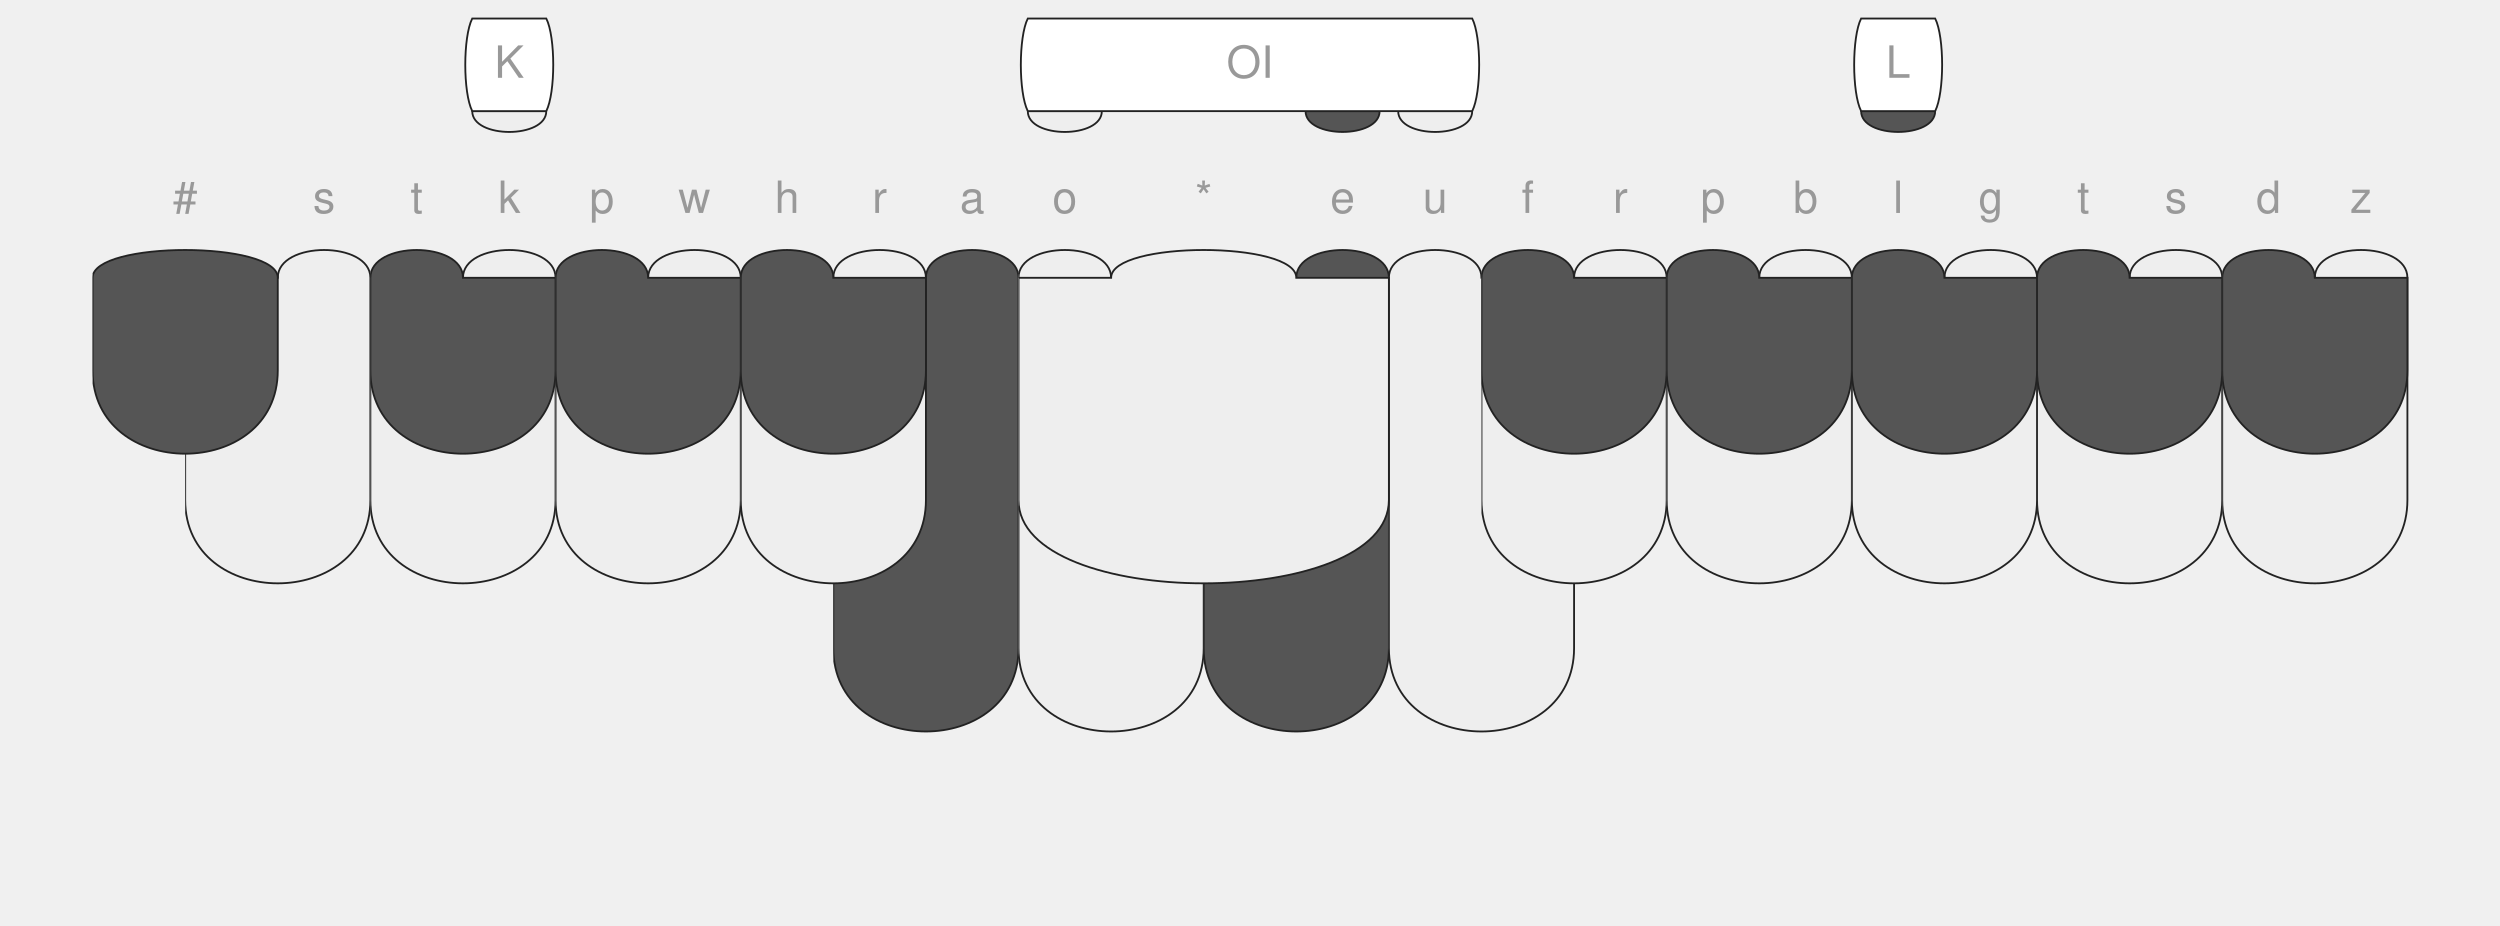
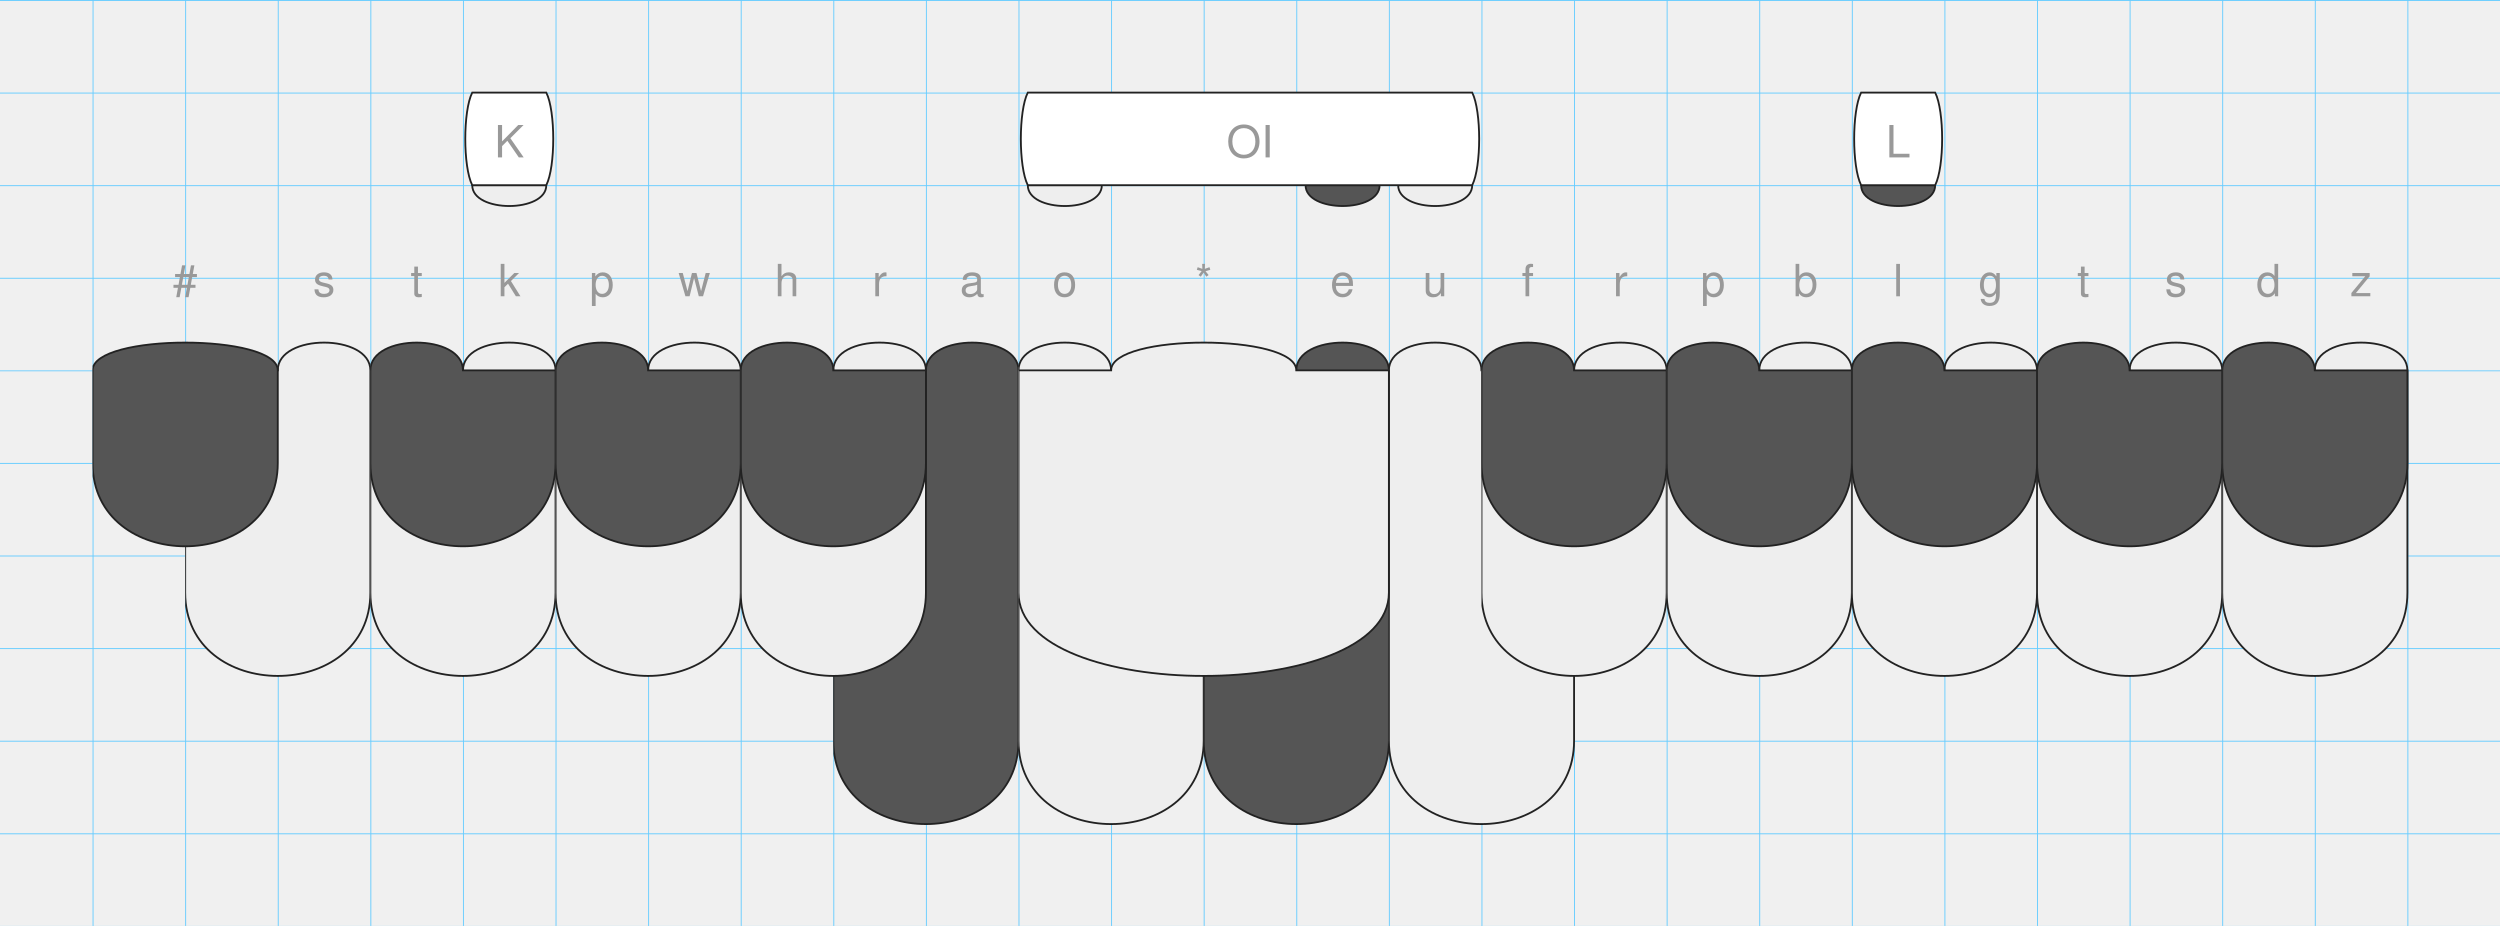
<svg xmlns="http://www.w3.org/2000/svg" xmlns:xlink="http://www.w3.org/1999/xlink" version="1.1" baseProfile="full" viewBox="0 0 1350 500">
  <style type="text/css">
-     .stroked {
+     .rule-line {
+   stroke-width: 1;
+   stroke: #66CCFF;
+ }
+ 
+ .stroked {
  stroke-width: 1;
  stroke: #222;
}

.darkFill {
  fill: #555;
}

.lightFill {
  fill: #eee;
}

.whiteFill {
  fill: #fff;
}

.buttonLabel {
  text-anchor: middle;
  text-transform: capitalize;
  font-family: Helvetica, Arial, sans-serif;
  font-size: 24px;
  fill: #999;
}

svg {
  /* border: 1px dotted white; */
}

  </style>
+   <symbol id="vertical-rule">
+     <path d="M0 0 V 10000" />
+   </symbol>
+   <use xlink:href="#vertical-rule" transform="translate(50)" class="rule-line" />
+   <use xlink:href="#vertical-rule" transform="translate(100)" class="rule-line" />
+   <use xlink:href="#vertical-rule" transform="translate(150)" class="rule-line" />
+   <use xlink:href="#vertical-rule" transform="translate(200)" class="rule-line" />
+   <use xlink:href="#vertical-rule" transform="translate(250)" class="rule-line" />
+   <use xlink:href="#vertical-rule" transform="translate(300)" class="rule-line" />
+   <use xlink:href="#vertical-rule" transform="translate(350)" class="rule-line" />
+   <use xlink:href="#vertical-rule" transform="translate(400)" class="rule-line" />
+   <use xlink:href="#vertical-rule" transform="translate(450)" class="rule-line" />
+   <use xlink:href="#vertical-rule" transform="translate(500)" class="rule-line" />
+   <use xlink:href="#vertical-rule" transform="translate(550)" class="rule-line" />
+   <use xlink:href="#vertical-rule" transform="translate(600)" class="rule-line" />
+   <use xlink:href="#vertical-rule" transform="translate(650)" class="rule-line" />
+   <use xlink:href="#vertical-rule" transform="translate(700)" class="rule-line" />
+   <use xlink:href="#vertical-rule" transform="translate(750)" class="rule-line" />
+   <use xlink:href="#vertical-rule" transform="translate(800)" class="rule-line" />
+   <use xlink:href="#vertical-rule" transform="translate(850)" class="rule-line" />
+   <use xlink:href="#vertical-rule" transform="translate(900)" class="rule-line" />
+   <use xlink:href="#vertical-rule" transform="translate(950)" class="rule-line" />
+   <use xlink:href="#vertical-rule" transform="translate(1000)" class="rule-line" />
+   <use xlink:href="#vertical-rule" transform="translate(1050)" class="rule-line" />
+   <use xlink:href="#vertical-rule" transform="translate(1100)" class="rule-line" />
+   <use xlink:href="#vertical-rule" transform="translate(1150)" class="rule-line" />
+   <use xlink:href="#vertical-rule" transform="translate(1200)" class="rule-line" />
+   <use xlink:href="#vertical-rule" transform="translate(1250)" class="rule-line" />
+   <use xlink:href="#vertical-rule" transform="translate(1300)" class="rule-line" />
+   <symbol id="horizontal-rule">
+     <path d="M0 0 H 10000" />
+   </symbol>
+   <use xlink:href="#horizontal-rule" transform="translate(0 0)" class="rule-line" />
+   <use xlink:href="#horizontal-rule" transform="translate(0 50)" class="rule-line" />
+   <use xlink:href="#horizontal-rule" transform="translate(0 100)" class="rule-line" />
+   <use xlink:href="#horizontal-rule" transform="translate(0 150)" class="rule-line" />
+   <use xlink:href="#horizontal-rule" transform="translate(0 200)" class="rule-line" />
+   <use xlink:href="#horizontal-rule" transform="translate(0 250)" class="rule-line" />
+   <use xlink:href="#horizontal-rule" transform="translate(0 300)" class="rule-line" />
+   <use xlink:href="#horizontal-rule" transform="translate(0 350)" class="rule-line" />
+   <use xlink:href="#horizontal-rule" transform="translate(0 400)" class="rule-line" />
+   <use xlink:href="#horizontal-rule" transform="translate(0 450)" class="rule-line" />
+   <use xlink:href="#horizontal-rule" transform="translate(0 500)" class="rule-line" />
  <symbol id="topRowPath">
    <path d="M 0.0 100 C 0.0 80.0 50.0 80.0 50.0 100 L 100.0 100 L 100.0 150 C 100.0 210.0 0.0 210.0 0.0 150 z" />
  </symbol>
  <symbol id="bottomRowPath">
    <path d="M 0.0 100 L 50.0 100 C 50.0 80.0 100.0 80.0 100.0 100 L 100.0 220 C 100.0 280.0 0.0 280.0 0.0 220 z" />
  </symbol>
  <symbol id="thumbFirstPath">
    <path d="M 0.0 100 L 50.0 100 C 50.0 80.0 100.0 80.0 100.0 100 L 100.0 300 C 100.0 360.0 0.0 360.0 0.0 300 z" />
  </symbol>
  <symbol id="thumbSecondPath">
    <path d="M 0.0 100 C 0.0 80.0 50.0 80.0 50.0 100 L 100.0 100 L 100.0 300 C 100.0 360.0 0.0 360.0 0.0 300 z" />
  </symbol>
  <symbol id="starKeyPath">
    <path d="M 0.0 100 L 50.0 100 C 50.0 80.0 150.0 80.0 150.0 100 L 200.0 100 L 200.0 220 C 200.0 280.0 0.0 280.0 0.0 220 z" />
  </symbol>
  <symbol id="numberKeyPath">
    <path d="M 0.0 100 C 0.0 80.0 100.0 80.0 100.0 100 L 100.0 150 C 100.0 210.0 0.0 210.0 0.0 150 z" />
  </symbol>
  <symbol id="matcher-width-1">
    <path d="M 5.0 100 L 45.0 100 C 45.0 115.0 5.0 115.0 5.0 100 z" />
  </symbol>
  <symbol id="matcher-width-2">
    <path d="M 5.0 100 L 95.0 100 C 95.0 115.0 5.0 115.0 5.0 100 z" />
  </symbol>
  <symbol id="span-width-1">
    <path d="M 5.0 100 L 45.0 100 C 50.0 110 50.0 140 45.0 150 L 5.0 150 C  0 140 0 110 5.0 100 z" />
  </symbol>
  <symbol id="span-width-2">
    <path d="M 5.0 100 L 95.0 100 C 100.0 110 100.0 140 95.0 150 L 5.0 150 C  0 140 0 110 5.0 100 z" />
  </symbol>
  <symbol id="span-width-3">
    <path d="M 5.0 100 L 145.0 100 C 150.0 110 150.0 140 145.0 150 L 5.0 150 C  0 140 0 110 5.0 100 z" />
  </symbol>
  <symbol id="span-width-4">
    <path d="M 5.0 100 L 195.0 100 C 200.0 110 200.0 140 195.0 150 L 5.0 150 C  0 140 0 110 5.0 100 z" />
  </symbol>
  <symbol id="span-width-5">
    <path d="M 5.0 100 L 245.0 100 C 250.0 110 250.0 140 245.0 150 L 5.0 150 C  0 140 0 110 5.0 100 z" />
  </symbol>
  <symbol id="span-width-6">
    <path d="M 5.0 100 L 295.0 100 C 300.0 110 300.0 140 295.0 150 L 5.0 150 C  0 140 0 110 5.0 100 z" />
  </symbol>
  <symbol id="span-width-7">
    <path d="M 5.0 100 L 345.0 100 C 350.0 110 350.0 140 345.0 150 L 5.0 150 C  0 140 0 110 5.0 100 z" />
  </symbol>
  <symbol id="span-width-8">
    <path d="M 5.0 100 L 395.0 100 C 400.0 110 400.0 140 395.0 150 L 5.0 150 C  0 140 0 110 5.0 100 z" />
  </symbol>
  <symbol id="span-width-9">
    <path d="M 5.0 100 L 445.0 100 C 450.0 110 450.0 140 445.0 150 L 5.0 150 C  0 140 0 110 5.0 100 z" />
  </symbol>
  <symbol id="span-width-10">
    <path d="M 5.0 100 L 495.0 100 C 500.0 110 500.0 140 495.0 150 L 5.0 150 C  0 140 0 110 5.0 100 z" />
  </symbol>
  <symbol id="span-width-11">
    <path d="M 5.0 100 L 545.0 100 C 550.0 110 550.0 140 545.0 150 L 5.0 150 C  0 140 0 110 5.0 100 z" />
  </symbol>
  <symbol id="span-width-12">
    <path d="M 5.0 100 L 595.0 100 C 600.0 110 600.0 140 595.0 150 L 5.0 150 C  0 140 0 110 5.0 100 z" />
  </symbol>
  <symbol id="span-width-13">
    <path d="M 5.0 100 L 645.0 100 C 650.0 110 650.0 140 645.0 150 L 5.0 150 C  0 140 0 110 5.0 100 z" />
  </symbol>
  <symbol id="span-width-14">
    <path d="M 5.0 100 L 695.0 100 C 700.0 110 700.0 140 695.0 150 L 5.0 150 C  0 140 0 110 5.0 100 z" />
  </symbol>
  <symbol id="span-width-15">
    <path d="M 5.0 100 L 745.0 100 C 750.0 110 750.0 140 745.0 150 L 5.0 150 C  0 140 0 110 5.0 100 z" />
  </symbol>
-   <g transform="translate(100)">
-     <use xlink:href="#thumbFirstPath" x="350.0" y="50" class="stroked darkFill" />
-     <use xlink:href="#thumbSecondPath" x="450.0" y="50" class="stroked lightFill" />
-     <use xlink:href="#thumbFirstPath" x="550.0" y="50" class="stroked darkFill" />
-     <use xlink:href="#thumbSecondPath" x="650.0" y="50" class="stroked lightFill" />
-     <use xlink:href="#bottomRowPath" x="0" y="50" class="stroked lightFill" />
-     <use xlink:href="#bottomRowPath" x="100" y="50" class="stroked lightFill" />
-     <use xlink:href="#bottomRowPath" x="200" y="50" class="stroked lightFill" />
-     <use xlink:href="#bottomRowPath" x="300" y="50" class="stroked lightFill" />
-     <use xlink:href="#starKeyPath" x="450.0" y="50" class="stroked lightFill" />
-     <use xlink:href="#bottomRowPath" x="700" y="50" class="stroked lightFill" />
-     <use xlink:href="#bottomRowPath" x="800" y="50" class="stroked lightFill" />
-     <use xlink:href="#bottomRowPath" x="900" y="50" class="stroked lightFill" />
-     <use xlink:href="#bottomRowPath" x="1000" y="50" class="stroked lightFill" />
-     <use xlink:href="#bottomRowPath" x="1100" y="50" class="stroked lightFill" />
-     <use xlink:href="#numberKeyPath" x="-50.0" y="50" class="stroked darkFill" />
-     <use xlink:href="#topRowPath" x="100" y="50" class="stroked darkFill" />
-     <use xlink:href="#topRowPath" x="200" y="50" class="stroked darkFill" />
-     <use xlink:href="#topRowPath" x="300" y="50" class="stroked darkFill" />
-     <use xlink:href="#topRowPath" x="700" y="50" class="stroked darkFill" />
-     <use xlink:href="#topRowPath" x="800" y="50" class="stroked darkFill" />
-     <use xlink:href="#topRowPath" x="900" y="50" class="stroked darkFill" />
-     <use xlink:href="#topRowPath" x="1000" y="50" class="stroked darkFill" />
-     <use xlink:href="#topRowPath" x="1100" y="50" class="stroked darkFill" />
-     <text class="buttonLabel" y="115" x="0">
+   <g transform="translate(100 0)">
+     <use xlink:href="#thumbFirstPath" x="350.0" y="100" class="stroked darkFill" />
+     <use xlink:href="#thumbSecondPath" x="450.0" y="100" class="stroked lightFill" />
+     <use xlink:href="#thumbFirstPath" x="550.0" y="100" class="stroked darkFill" />
+     <use xlink:href="#thumbSecondPath" x="650.0" y="100" class="stroked lightFill" />
+     <use xlink:href="#bottomRowPath" x="0" y="100" class="stroked lightFill" />
+     <use xlink:href="#bottomRowPath" x="100" y="100" class="stroked lightFill" />
+     <use xlink:href="#bottomRowPath" x="200" y="100" class="stroked lightFill" />
+     <use xlink:href="#bottomRowPath" x="300" y="100" class="stroked lightFill" />
+     <use xlink:href="#starKeyPath" x="450.0" y="100" class="stroked lightFill" />
+     <use xlink:href="#bottomRowPath" x="700" y="100" class="stroked lightFill" />
+     <use xlink:href="#bottomRowPath" x="800" y="100" class="stroked lightFill" />
+     <use xlink:href="#bottomRowPath" x="900" y="100" class="stroked lightFill" />
+     <use xlink:href="#bottomRowPath" x="1000" y="100" class="stroked lightFill" />
+     <use xlink:href="#bottomRowPath" x="1100" y="100" class="stroked lightFill" />
+     <use xlink:href="#numberKeyPath" x="-50.0" y="100" class="stroked darkFill" />
+     <use xlink:href="#topRowPath" x="100" y="100" class="stroked darkFill" />
+     <use xlink:href="#topRowPath" x="200" y="100" class="stroked darkFill" />
+     <use xlink:href="#topRowPath" x="300" y="100" class="stroked darkFill" />
+     <use xlink:href="#topRowPath" x="700" y="100" class="stroked darkFill" />
+     <use xlink:href="#topRowPath" x="800" y="100" class="stroked darkFill" />
+     <use xlink:href="#topRowPath" x="900" y="100" class="stroked darkFill" />
+     <use xlink:href="#topRowPath" x="1000" y="100" class="stroked darkFill" />
+     <use xlink:href="#topRowPath" x="1100" y="100" class="stroked darkFill" />
+     <text class="buttonLabel" y="160" x="0">
      <tspan>#</tspan>
    </text>
-     <text class="buttonLabel" y="115" x="75">
+     <text class="buttonLabel" y="160" x="75">
      <tspan>s</tspan>
    </text>
-     <text class="buttonLabel" y="115" x="125">
+     <text class="buttonLabel" y="160" x="125">
      <tspan>t</tspan>
    </text>
-     <text class="buttonLabel" y="115" x="175">
+     <text class="buttonLabel" y="160" x="175">
      <tspan>k</tspan>
    </text>
-     <text class="buttonLabel" y="115" x="225">
+     <text class="buttonLabel" y="160" x="225">
      <tspan>p</tspan>
    </text>
-     <text class="buttonLabel" y="115" x="275">
+     <text class="buttonLabel" y="160" x="275">
      <tspan>w</tspan>
    </text>
-     <text class="buttonLabel" y="115" x="325">
+     <text class="buttonLabel" y="160" x="325">
      <tspan>h</tspan>
    </text>
-     <text class="buttonLabel" y="115" x="375">
+     <text class="buttonLabel" y="160" x="375">
      <tspan>r</tspan>
    </text>
-     <text class="buttonLabel" y="115" x="425">
+     <text class="buttonLabel" y="160" x="425">
      <tspan>a</tspan>
    </text>
-     <text class="buttonLabel" y="115" x="475">
+     <text class="buttonLabel" y="160" x="475">
      <tspan>o</tspan>
    </text>
-     <text class="buttonLabel" y="115" x="550">
+     <text class="buttonLabel" y="160" x="550">
      <tspan>*</tspan>
    </text>
-     <text class="buttonLabel" y="115" x="625">
+     <text class="buttonLabel" y="160" x="625">
      <tspan>e</tspan>
    </text>
-     <text class="buttonLabel" y="115" x="675">
+     <text class="buttonLabel" y="160" x="675">
      <tspan>u</tspan>
    </text>
-     <text class="buttonLabel" y="115" x="725">
+     <text class="buttonLabel" y="160" x="725">
      <tspan>f</tspan>
    </text>
-     <text class="buttonLabel" y="115" x="775">
+     <text class="buttonLabel" y="160" x="775">
      <tspan>r</tspan>
    </text>
-     <text class="buttonLabel" y="115" x="825">
+     <text class="buttonLabel" y="160" x="825">
      <tspan>p</tspan>
    </text>
-     <text class="buttonLabel" y="115" x="875">
+     <text class="buttonLabel" y="160" x="875">
      <tspan>b</tspan>
    </text>
-     <text class="buttonLabel" y="115" x="925">
+     <text class="buttonLabel" y="160" x="925">
      <tspan>l</tspan>
    </text>
-     <text class="buttonLabel" y="115" x="975">
+     <text class="buttonLabel" y="160" x="975">
      <tspan>g</tspan>
    </text>
-     <text class="buttonLabel" y="115" x="1025">
+     <text class="buttonLabel" y="160" x="1025">
      <tspan>t</tspan>
    </text>
-     <text class="buttonLabel" y="115" x="1075">
+     <text class="buttonLabel" y="160" x="1075">
      <tspan>s</tspan>
    </text>
-     <text class="buttonLabel" y="115" x="1125">
+     <text class="buttonLabel" y="160" x="1125">
      <tspan>d</tspan>
    </text>
-     <text class="buttonLabel" y="115" x="1175">
+     <text class="buttonLabel" y="160" x="1175">
      <tspan>z</tspan>
    </text>
-     <g>
-       <use xlink:href="#matcher-width-1" x="900" y="-40" class="stroked darkFill" />
-       <use xlink:href="#span-width-1" x="900" y="-90" class="stroked whiteFill" />
-       <text class="buttonLabel" x="925.0" y="42">
-         <tspan>L</tspan>
-       </text>
-     </g>
-     <g>
-       <use xlink:href="#matcher-width-1" x="450" y="-40" class="stroked lightFill" />
-       <use xlink:href="#matcher-width-1" x="600" y="-40" class="stroked darkFill" />
-       <use xlink:href="#matcher-width-1" x="650" y="-40" class="stroked lightFill" />
-       <use xlink:href="#span-width-5" x="450" y="-90" class="stroked whiteFill" />
-       <text class="buttonLabel" x="575.0" y="42">
-         <tspan>OI</tspan>
-       </text>
-     </g>
-     <g>
-       <use xlink:href="#matcher-width-1" x="150" y="-40" class="stroked lightFill" />
-       <use xlink:href="#span-width-1" x="150" y="-90" class="stroked whiteFill" />
-       <text class="buttonLabel" x="175.0" y="42">
-         <tspan>K</tspan>
-       </text>
+     <g class="definition-chord" transform="translate(0 0)">
+       <g class="chord-brick">
+         <use xlink:href="#matcher-width-1" x="900" y="0" class="stroked darkFill" />
+         <use xlink:href="#span-width-1" x="900" y="-50" class="stroked whiteFill" />
+         <text class="buttonLabel" x="925.0" y="85">
+           <tspan>L</tspan>
+         </text>
+       </g>
+       <g class="chord-brick">
+         <use xlink:href="#matcher-width-1" x="450" y="0" class="stroked lightFill" />
+         <use xlink:href="#matcher-width-1" x="600" y="0" class="stroked darkFill" />
+         <use xlink:href="#matcher-width-1" x="650" y="0" class="stroked lightFill" />
+         <use xlink:href="#span-width-5" x="450" y="-50" class="stroked whiteFill" />
+         <text class="buttonLabel" x="575.0" y="85">
+           <tspan>OI</tspan>
+         </text>
+       </g>
+       <g class="chord-brick">
+         <use xlink:href="#matcher-width-1" x="150" y="0" class="stroked lightFill" />
+         <use xlink:href="#span-width-1" x="150" y="-50" class="stroked whiteFill" />
+         <text class="buttonLabel" x="175.0" y="85">
+           <tspan>K</tspan>
+         </text>
+       </g>
    </g>
  </g>
</svg>
